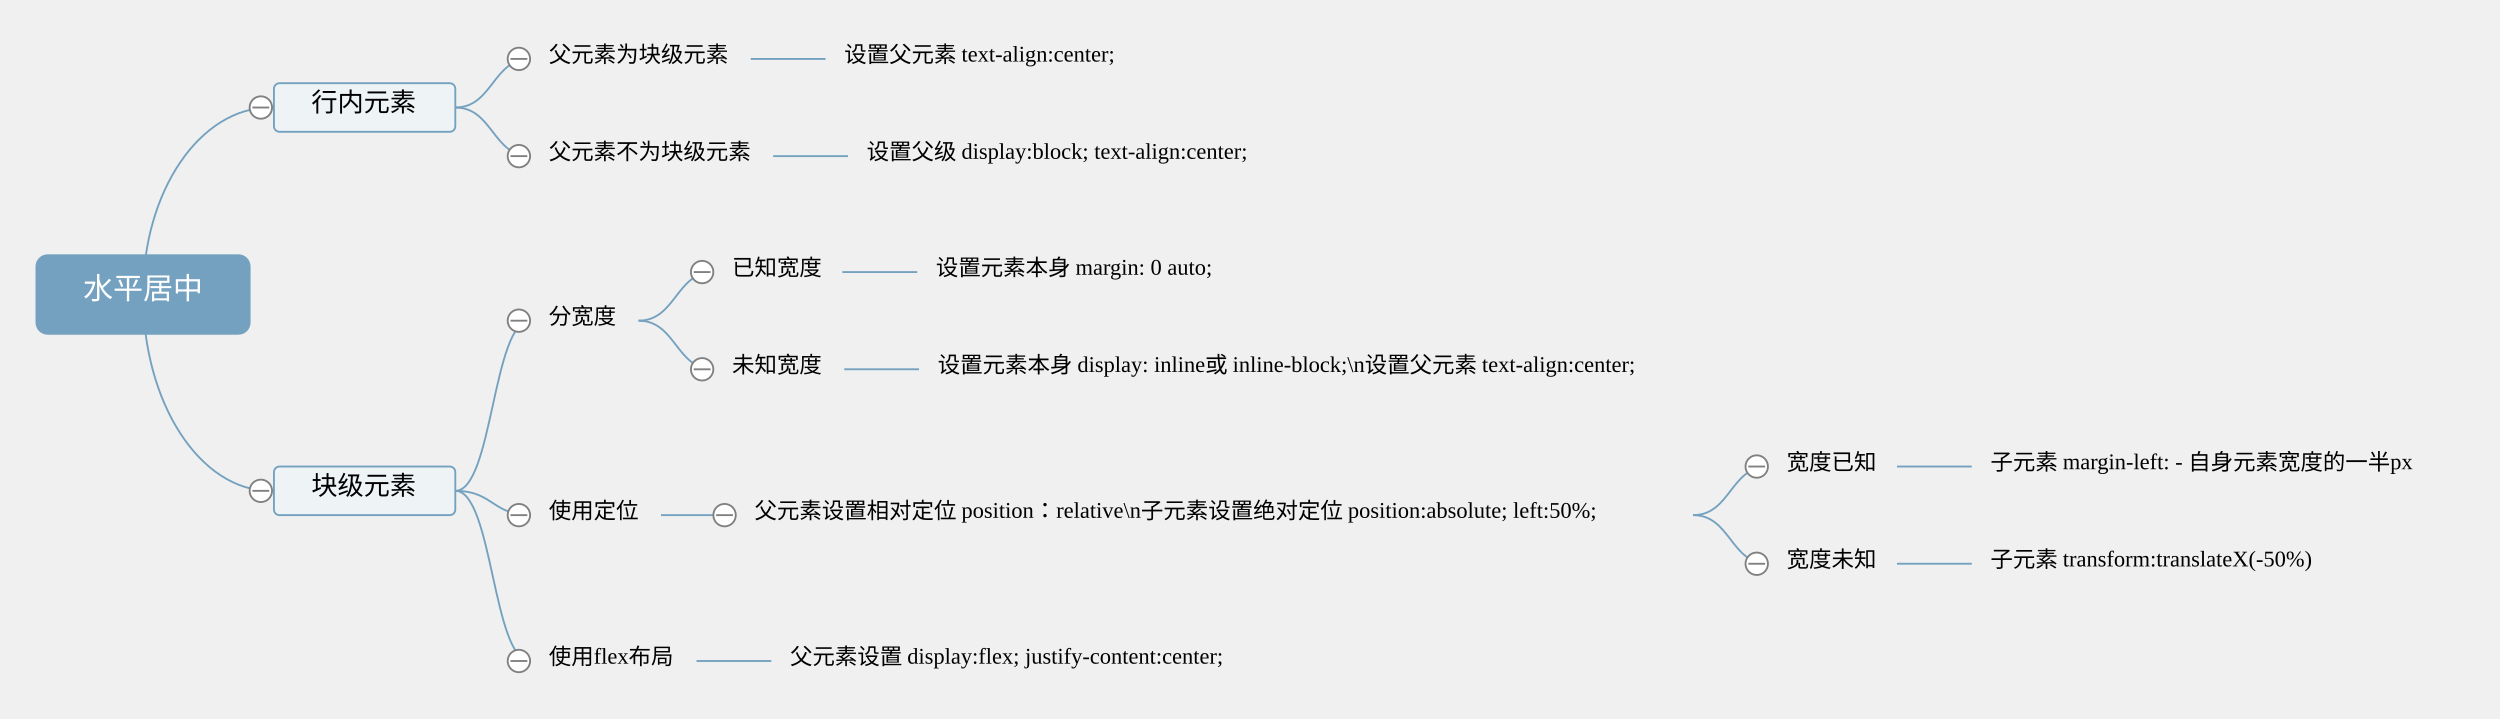
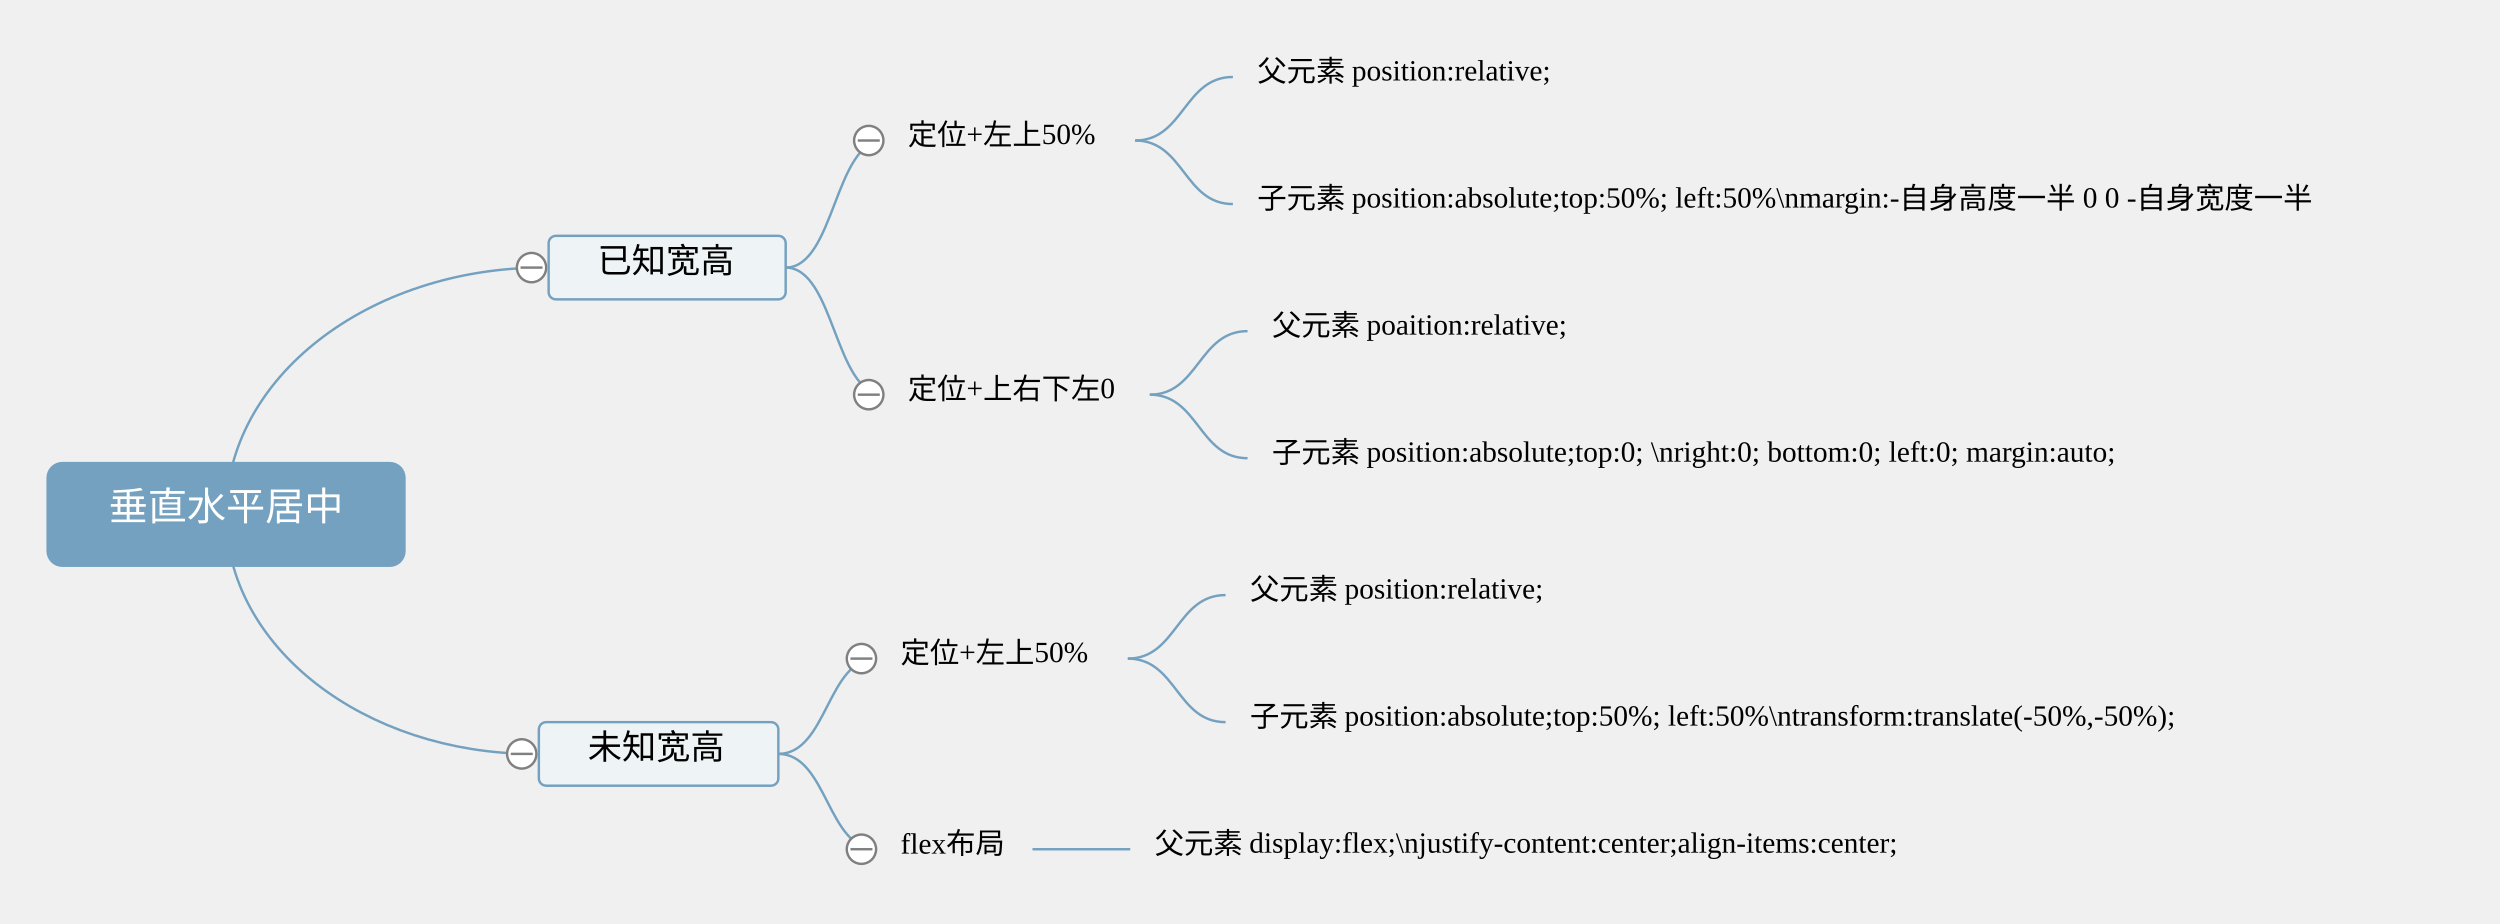
- <svg xmlns="http://www.w3.org/2000/svg" id="kity_svg_6" version="1.1" width="1337" height="384" style="background: rgb(251, 251, 251); visibility: visible;" viewBox="0 0 1337 384">
+ <svg xmlns="http://www.w3.org/2000/svg" id="kity_svg_6" version="1.1" width="1023" height="378" style="background: rgb(251, 251, 251); visibility: visible;" viewBox="0 0 1023 378">
  <defs id="kity_defs_7">
    <linearGradient id="kity_linearGradient_17" x1="0" y1="0" x2="0" y2="1">
      <stop id="kity_stop_18" offset="0" stop-color="rgb(255, 255, 255)" />
      <stop id="kity_stop_19" offset="1" stop-color="rgb(204, 204, 204)" />
    </linearGradient>
    <marker id="kity_marker_2" orient="auto" refX="6" refY="0" viewBox="-7 -7 14 14" markerWidth="7" markerHeight="7" markerUnits="userSpaceOnUse">
      <path id="kity_path_3" fill="rgb(115, 161, 191)" stroke="none" d="M6,0A6,6,0,1,1,-6,0A6,6,0,1,1,6,0" />
    </marker>
  </defs>
  <g id="kity_g_8">
    <g id="minder1" text-rendering="optimize-speed">
      <g id="minder_connect_group1">
-         <path id="kity_path_31" fill="none" stroke="rgb(115, 161, 191)" stroke-width="1" d="M76.5,157.5A68,100,0,0,1,144.5,57.5" />
-         <path id="kity_path_33" fill="none" stroke="rgb(115, 161, 191)" stroke-width="1" d="M243.5,57.5C263.5,57.5,263.5,31.5,283.5,31.5" />
-         <path id="kity_path_35" fill="none" stroke="rgb(115, 161, 191)" stroke-width="1" d="M401.5,31.5C421.5,31.5,421.5,31.5,441.5,31.5" />
-         <path id="kity_path_37" fill="none" stroke="rgb(115, 161, 191)" stroke-width="1" d="M243.5,57.5C263.5,57.5,263.5,83.5,283.5,83.5" />
-         <path id="kity_path_39" fill="none" stroke="rgb(115, 161, 191)" stroke-width="1" d="M413.5,83.5C433.5,83.5,433.5,83.5,453.5,83.5" />
-         <path id="kity_path_41" fill="none" stroke="rgb(115, 161, 191)" stroke-width="1" d="M76.5,157.5A68,105,0,0,0,144.5,262.5" />
-         <path id="kity_path_43" fill="none" stroke="rgb(115, 161, 191)" stroke-width="1" d="M243.5,262.5C263.5,262.5,263.5,171.5,283.5,171.5" />
-         <path id="kity_path_45" fill="none" stroke="rgb(115, 161, 191)" stroke-width="1" d="M341.5,171.5C361.5,171.5,361.5,145.5,381.5,145.5" />
-         <path id="kity_path_47" fill="none" stroke="rgb(115, 161, 191)" stroke-width="1" d="M450.5,145.5C470.5,145.5,470.5,145.5,490.5,145.5" />
-         <path id="kity_path_49" fill="none" stroke="rgb(115, 161, 191)" stroke-width="1" d="M341.5,171.5C361.5,171.5,361.5,197.5,381.5,197.5" />
-         <path id="kity_path_51" fill="none" stroke="rgb(115, 161, 191)" stroke-width="1" d="M451.5,197.5C471.5,197.5,471.5,197.5,491.5,197.5" />
-         <path id="kity_path_53" fill="none" stroke="rgb(115, 161, 191)" stroke-width="1" d="M243.5,262.5C263.5,262.5,263.5,275.5,283.5,275.5" />
-         <path id="kity_path_55" fill="none" stroke="rgb(115, 161, 191)" stroke-width="1" d="M353.5,275.5C373.5,275.5,373.5,275.5,393.5,275.5" />
-         <path id="kity_path_57" fill="none" stroke="rgb(115, 161, 191)" stroke-width="1" d="M905.5,275.5C925.5,275.5,925.5,249.5,945.5,249.5" />
-         <path id="kity_path_59" fill="none" stroke="rgb(115, 161, 191)" stroke-width="1" d="M1014.5,249.5C1034.5,249.5,1034.5,249.5,1054.5,249.5" />
-         <path id="kity_path_61" fill="none" stroke="rgb(115, 161, 191)" stroke-width="1" d="M905.5,275.5C925.5,275.5,925.5,301.5,945.5,301.5" />
-         <path id="kity_path_63" fill="none" stroke="rgb(115, 161, 191)" stroke-width="1" d="M1014.5,301.5C1034.5,301.5,1034.5,301.5,1054.5,301.5" />
-         <path id="kity_path_65" fill="none" stroke="rgb(115, 161, 191)" stroke-width="1" d="M243.5,262.5C263.5,262.5,263.5,353.5,283.5,353.5" />
-         <path id="kity_path_67" fill="none" stroke="rgb(115, 161, 191)" stroke-width="1" d="M372.5,353.5C392.5,353.5,392.5,353.5,412.5,353.5" />
+         <path id="kity_path_31" fill="none" stroke="rgb(115, 161, 191)" stroke-width="1" d="M92.5,210.5A130,101,0,0,1,222.5,109.5" />
+         <path id="kity_path_33" fill="none" stroke="rgb(115, 161, 191)" stroke-width="1" d="M321.5,109.5C341.5,109.5,341.5,57.5,361.5,57.5" />
+         <path id="kity_path_35" fill="none" stroke="rgb(115, 161, 191)" stroke-width="1" d="M464.5,57.5C484.5,57.5,484.5,31.5,504.5,31.5" />
+         <path id="kity_path_37" fill="none" stroke="rgb(115, 161, 191)" stroke-width="1" d="M464.5,57.5C484.5,57.5,484.5,83.5,504.5,83.5" />
+         <path id="kity_path_39" fill="none" stroke="rgb(115, 161, 191)" stroke-width="1" d="M321.5,109.5C341.5,109.5,341.5,161.5,361.5,161.5" />
+         <path id="kity_path_41" fill="none" stroke="rgb(115, 161, 191)" stroke-width="1" d="M470.5,161.5C490.5,161.5,490.5,135.5,510.5,135.5" />
+         <path id="kity_path_43" fill="none" stroke="rgb(115, 161, 191)" stroke-width="1" d="M470.5,161.5C490.5,161.5,490.5,187.5,510.5,187.5" />
+         <path id="kity_path_45" fill="none" stroke="rgb(115, 161, 191)" stroke-width="1" d="M92.5,210.5A126,98,0,0,0,218.5,308.5" />
+         <path id="kity_path_47" fill="none" stroke="rgb(115, 161, 191)" stroke-width="1" d="M318.5,308.5C338.5,308.5,338.5,269.5,358.5,269.5" />
+         <path id="kity_path_49" fill="none" stroke="rgb(115, 161, 191)" stroke-width="1" d="M461.5,269.5C481.5,269.5,481.5,243.5,501.5,243.5" />
+         <path id="kity_path_51" fill="none" stroke="rgb(115, 161, 191)" stroke-width="1" d="M461.5,269.5C481.5,269.5,481.5,295.5,501.5,295.5" />
+         <path id="kity_path_53" fill="none" stroke="rgb(115, 161, 191)" stroke-width="1" d="M318.5,308.5C338.5,308.5,338.5,347.5,358.5,347.5" />
+         <path id="kity_path_55" fill="none" stroke="rgb(115, 161, 191)" stroke-width="1" d="M422.5,347.5C442.5,347.5,442.5,347.5,462.5,347.5" />
      </g>
      <g id="minder_node1">
-         <path id="node_outline1" fill="rgb(115, 161, 191)" stroke="rgb(115, 161, 191)" d="M25.5,137.5h102a5,5,0,0,1,5,5v30a5,5,0,0,1,-5,5h-102a5,5,0,0,1,-5,-5v-30a5,5,0,0,1,5,-5z" stroke-width="3" />
+         <path id="node_outline1" fill="rgb(115, 161, 191)" stroke="rgb(115, 161, 191)" d="M25.5,190.5h134a5,5,0,0,1,5,5v30a5,5,0,0,1,-5,5h-134a5,5,0,0,1,-5,-5v-30a5,5,0,0,1,5,-5z" stroke-width="3" />
        <g id="node_text1" fill="white">
-           <text id="kity_text_22" text-rendering="inherit" font-size="16" dy=".8em" y="147.1" x="44.5">水平居中</text>
+           <text id="kity_text_22" text-rendering="inherit" font-size="16" dy=".8em" y="200.1" x="44.5">垂直水平居中</text>
        </g>
      </g>
      <g id="kity_g_12">
-         <path id="kity_path_13" fill="none" stroke="none" d="M44.5,157.5h0v0h0z" />
+         <path id="kity_path_13" fill="none" stroke="none" d="M44.5,210.5h0v0h0z" />
      </g>
      <g id="kity_g_14">
-         <path id="kity_path_15" fill="none" stroke="none" d="M44.5,157.5h0v0h0z" />
+         <path id="kity_path_15" fill="none" stroke="none" d="M44.5,210.5h0v0h0z" />
        <path id="kity_path_16" fill="none" stroke="none" />
      </g>
      <g id="minder_node2">
-         <g id="node_expander5" style="cursor: pointer;">
-           <path id="kity_path_138" fill="white" stroke="gray" d="M145.5,57.5A6,6,0,1,1,133.5,57.5A6,6,0,1,1,145.5,57.5" />
-           <path id="kity_path_139" fill="none" stroke="gray" d="M135,57.5L144,57.5" />
+         <g id="node_expander7" style="cursor: pointer;">
+           <path id="kity_path_114" fill="white" stroke="gray" d="M223.5,109.5A6,6,0,1,1,211.5,109.5A6,6,0,1,1,223.5,109.5" />
+           <path id="kity_path_115" fill="none" stroke="gray" d="M213,109.5L222,109.5" />
        </g>
-         <path id="node_outline6" fill="rgb(238, 243, 246)" stroke="rgb(115, 161, 191)" d="M149.5,44.5h91a3,3,0,0,1,3,3v20a3,3,0,0,1,-3,3h-91a3,3,0,0,1,-3,-3v-20a3,3,0,0,1,3,-3z" stroke-width="1" />
-         <g id="node_text6" fill="black">
-           <text id="kity_text_77" text-rendering="inherit" font-size="14" dy=".8em" y="48.4" x="166.5">行内元素</text>
+         <path id="node_outline8" fill="rgb(238, 243, 246)" stroke="rgb(115, 161, 191)" d="M227.5,96.5h91a3,3,0,0,1,3,3v20a3,3,0,0,1,-3,3h-91a3,3,0,0,1,-3,-3v-20a3,3,0,0,1,3,-3z" stroke-width="1" />
+         <g id="node_text8" fill="black">
+           <text id="kity_text_69" text-rendering="inherit" font-size="14" dy=".8em" y="100.4" x="244.5">已知宽高</text>
        </g>
      </g>
      <g id="minder_node3">
-         <g id="node_expander2" style="cursor: pointer;">
-           <path id="kity_path_129" fill="white" stroke="gray" d="M283.5,31.5A6,6,0,1,1,271.5,31.5A6,6,0,1,1,283.5,31.5" />
-           <path id="kity_path_130" fill="none" stroke="gray" d="M273,31.5L282,31.5" />
+         <g id="node_expander3" style="cursor: pointer;">
+           <path id="kity_path_102" fill="white" stroke="gray" d="M361.5,57.5A6,6,0,1,1,349.5,57.5A6,6,0,1,1,361.5,57.5" />
+           <path id="kity_path_103" fill="none" stroke="gray" d="M351,57.5L360,57.5" />
        </g>
-         <path id="node_outline3" fill="none" stroke="none" d="M288.5,20.5h108a5,5,0,0,1,5,5v12a5,5,0,0,1,-5,5h-108a5,5,0,0,1,-5,-5v-12a5,5,0,0,1,5,-5z" />
-         <g id="node_text3" fill="black">
-           <text id="kity_text_71" text-rendering="inherit" font-size="12" dy=".8em" y="23.7" x="293.5">父元素为块级元素</text>
+         <path id="node_outline4" fill="none" stroke="none" d="M366.5,46.5h93a5,5,0,0,1,5,5v12a5,5,0,0,1,-5,5h-93a5,5,0,0,1,-5,-5v-12a5,5,0,0,1,5,-5z" />
+         <g id="node_text4" fill="black">
+           <text id="kity_text_61" text-rendering="inherit" font-size="12" dy=".8em" y="49.7" x="371.5">定位+左上50%</text>
        </g>
      </g>
      <g id="minder_node4">
        <g id="node_expander1" display="none" style="cursor: pointer;">
-           <path id="kity_path_126" fill="white" stroke="gray" d="M441.5,31.5A6,6,0,1,1,429.5,31.5A6,6,0,1,1,441.5,31.5" />
-           <path id="kity_path_127" fill="none" stroke="gray" />
+           <path id="kity_path_96" fill="white" stroke="gray" d="M504.5,31.5A6,6,0,1,1,492.5,31.5A6,6,0,1,1,504.5,31.5" />
+           <path id="kity_path_97" fill="none" stroke="gray" />
        </g>
-         <path id="node_outline2" fill="none" stroke="none" d="M446.5,20.5h171a5,5,0,0,1,5,5v12a5,5,0,0,1,-5,5h-171a5,5,0,0,1,-5,-5v-12a5,5,0,0,1,5,-5z" />
+         <path id="node_outline2" fill="none" stroke="none" d="M509.5,20.5h145a5,5,0,0,1,5,5v12a5,5,0,0,1,-5,5h-145a5,5,0,0,1,-5,-5v-12a5,5,0,0,1,5,-5z" />
        <g id="node_text2" fill="black">
-           <text id="kity_text_69" text-rendering="inherit" font-size="12" dy=".8em" y="23.7" x="451.5">设置父元素 text-align:center;</text>
+           <text id="kity_text_57" text-rendering="inherit" font-size="12" dy=".8em" y="23.7" x="514.5">父元素 position:relative;</text>
        </g>
      </g>
      <g id="minder_node5">
-         <g id="node_expander4" style="cursor: pointer;">
-           <path id="kity_path_135" fill="white" stroke="gray" d="M283.5,83.5A6,6,0,1,1,271.5,83.5A6,6,0,1,1,283.5,83.5" />
-           <path id="kity_path_136" fill="none" stroke="gray" d="M273,83.5L282,83.5" />
+         <g id="node_expander2" display="none" style="cursor: pointer;">
+           <path id="kity_path_99" fill="white" stroke="gray" d="M504.5,83.5A6,6,0,1,1,492.5,83.5A6,6,0,1,1,504.5,83.5" />
+           <path id="kity_path_100" fill="none" stroke="gray" />
        </g>
-         <path id="node_outline5" fill="none" stroke="none" d="M288.5,72.5h120a5,5,0,0,1,5,5v12a5,5,0,0,1,-5,5h-120a5,5,0,0,1,-5,-5v-12a5,5,0,0,1,5,-5z" />
-         <g id="node_text5" fill="black">
-           <text id="kity_text_75" text-rendering="inherit" font-size="12" dy=".8em" y="75.7" x="293.5">父元素不为块级元素</text>
+         <path id="node_outline3" fill="none" stroke="none" d="M509.5,72.5h489a5,5,0,0,1,5,5v12a5,5,0,0,1,-5,5h-489a5,5,0,0,1,-5,-5v-12a5,5,0,0,1,5,-5z" />
+         <g id="node_text3" fill="black">
+           <text id="kity_text_59" text-rendering="inherit" font-size="12" dy=".8em" y="75.7" x="514.5">子元素 position:absolute;top:50%; left:50%\nmargin:-自身高度一半 0 0 -自身宽度一半</text>
        </g>
      </g>
      <g id="minder_node6">
-         <g id="node_expander3" display="none" style="cursor: pointer;">
-           <path id="kity_path_132" fill="white" stroke="gray" d="M453.5,83.5A6,6,0,1,1,441.5,83.5A6,6,0,1,1,453.5,83.5" />
-           <path id="kity_path_133" fill="none" stroke="gray" />
+         <g id="node_expander6" style="cursor: pointer;">
+           <path id="kity_path_111" fill="white" stroke="gray" d="M361.5,161.5A6,6,0,1,1,349.5,161.5A6,6,0,1,1,361.5,161.5" />
+           <path id="kity_path_112" fill="none" stroke="gray" d="M351,161.5L360,161.5" />
        </g>
-         <path id="node_outline4" fill="none" stroke="none" d="M458.5,72.5h239a5,5,0,0,1,5,5v12a5,5,0,0,1,-5,5h-239a5,5,0,0,1,-5,-5v-12a5,5,0,0,1,5,-5z" />
-         <g id="node_text4" fill="black">
-           <text id="kity_text_73" text-rendering="inherit" font-size="12" dy=".8em" y="75.7" x="463.5">设置父级 display:block; text-align:center;</text>
+         <path id="node_outline7" fill="none" stroke="none" d="M366.5,150.5h99a5,5,0,0,1,5,5v12a5,5,0,0,1,-5,5h-99a5,5,0,0,1,-5,-5v-12a5,5,0,0,1,5,-5z" />
+         <g id="node_text7" fill="black">
+           <text id="kity_text_67" text-rendering="inherit" font-size="12" dy=".8em" y="153.7" x="371.5">定位+上右下左0</text>
        </g>
      </g>
      <g id="minder_node7">
-         <g id="node_expander19" style="cursor: pointer;">
-           <path id="kity_path_180" fill="white" stroke="gray" d="M145.5,262.5A6,6,0,1,1,133.5,262.5A6,6,0,1,1,145.5,262.5" />
-           <path id="kity_path_181" fill="none" stroke="gray" d="M135,262.5L144,262.5" />
+         <g id="node_expander4" display="none" style="cursor: pointer;">
+           <path id="kity_path_105" fill="white" stroke="gray" d="M510.5,135.5A6,6,0,1,1,498.5,135.5A6,6,0,1,1,510.5,135.5" />
+           <path id="kity_path_106" fill="none" stroke="gray" />
        </g>
-         <path id="node_outline20" fill="rgb(238, 243, 246)" stroke="rgb(115, 161, 191)" d="M149.5,249.5h91a3,3,0,0,1,3,3v20a3,3,0,0,1,-3,3h-91a3,3,0,0,1,-3,-3v-20a3,3,0,0,1,3,-3z" stroke-width="1" />
-         <g id="node_text20" fill="black">
-           <text id="kity_text_105" text-rendering="inherit" font-size="14" dy=".8em" y="253.4" x="166.5">块级元素</text>
+         <path id="node_outline5" fill="none" stroke="none" d="M515.5,124.5h146a5,5,0,0,1,5,5v12a5,5,0,0,1,-5,5h-146a5,5,0,0,1,-5,-5v-12a5,5,0,0,1,5,-5z" />
+         <g id="node_text5" fill="black">
+           <text id="kity_text_63" text-rendering="inherit" font-size="12" dy=".8em" y="127.7" x="520.5">父元素 poaition:relative;</text>
        </g>
      </g>
      <g id="minder_node8">
-         <g id="node_expander10" style="cursor: pointer;">
-           <path id="kity_path_153" fill="white" stroke="gray" d="M283.5,171.5A6,6,0,1,1,271.5,171.5A6,6,0,1,1,283.5,171.5" />
-           <path id="kity_path_154" fill="none" stroke="gray" d="M273,171.5L282,171.5" />
+         <g id="node_expander5" display="none" style="cursor: pointer;">
+           <path id="kity_path_108" fill="white" stroke="gray" d="M510.5,187.5A6,6,0,1,1,498.5,187.5A6,6,0,1,1,510.5,187.5" />
+           <path id="kity_path_109" fill="none" stroke="gray" />
        </g>
-         <path id="node_outline11" fill="none" stroke="none" d="M288.5,160.5h48a5,5,0,0,1,5,5v12a5,5,0,0,1,-5,5h-48a5,5,0,0,1,-5,-5v-12a5,5,0,0,1,5,-5z" />
-         <g id="node_text11" fill="black">
-           <text id="kity_text_87" text-rendering="inherit" font-size="12" dy=".8em" y="163.7" x="293.5">分宽度</text>
+         <path id="node_outline6" fill="none" stroke="none" d="M515.5,176.5h412a5,5,0,0,1,5,5v12a5,5,0,0,1,-5,5h-412a5,5,0,0,1,-5,-5v-12a5,5,0,0,1,5,-5z" />
+         <g id="node_text6" fill="black">
+           <text id="kity_text_65" text-rendering="inherit" font-size="12" dy=".8em" y="179.7" x="520.5">子元素 position:absolute;top:0; \nright:0; bottom:0; left:0; margin:auto;</text>
        </g>
      </g>
      <g id="minder_node9">
-         <g id="node_expander7" style="cursor: pointer;">
-           <path id="kity_path_144" fill="white" stroke="gray" d="M381.5,145.5A6,6,0,1,1,369.5,145.5A6,6,0,1,1,381.5,145.5" />
-           <path id="kity_path_145" fill="none" stroke="gray" d="M371,145.5L380,145.5" />
+         <g id="node_expander13" style="cursor: pointer;">
+           <path id="kity_path_132" fill="white" stroke="gray" d="M219.5,308.5A6,6,0,1,1,207.5,308.5A6,6,0,1,1,219.5,308.5" />
+           <path id="kity_path_133" fill="none" stroke="gray" d="M209,308.5L218,308.5" />
        </g>
-         <path id="node_outline8" fill="none" stroke="none" d="M386.5,134.5h59a5,5,0,0,1,5,5v12a5,5,0,0,1,-5,5h-59a5,5,0,0,1,-5,-5v-12a5,5,0,0,1,5,-5z" />
-         <g id="node_text8" fill="black">
-           <text id="kity_text_81" text-rendering="inherit" font-size="12" dy=".8em" y="137.7" x="391.5">已知宽度</text>
+         <path id="node_outline14" fill="rgb(238, 243, 246)" stroke="rgb(115, 161, 191)" d="M223.5,295.5h92a3,3,0,0,1,3,3v20a3,3,0,0,1,-3,3h-92a3,3,0,0,1,-3,-3v-20a3,3,0,0,1,3,-3z" stroke-width="1" />
+         <g id="node_text14" fill="black">
+           <text id="kity_text_81" text-rendering="inherit" font-size="14" dy=".8em" y="299.4" x="240.5">未知宽高</text>
        </g>
      </g>
      <g id="minder_node10">
-         <g id="node_expander6" display="none" style="cursor: pointer;">
-           <path id="kity_path_141" fill="white" stroke="gray" d="M490.5,145.5A6,6,0,1,1,478.5,145.5A6,6,0,1,1,490.5,145.5" />
-           <path id="kity_path_142" fill="none" stroke="gray" />
+         <g id="node_expander10" style="cursor: pointer;">
+           <path id="kity_path_123" fill="white" stroke="gray" d="M358.5,269.5A6,6,0,1,1,346.5,269.5A6,6,0,1,1,358.5,269.5" />
+           <path id="kity_path_124" fill="none" stroke="gray" d="M348,269.5L357,269.5" />
        </g>
-         <path id="node_outline7" fill="none" stroke="none" d="M495.5,134.5h172a5,5,0,0,1,5,5v12a5,5,0,0,1,-5,5h-172a5,5,0,0,1,-5,-5v-12a5,5,0,0,1,5,-5z" />
-         <g id="node_text7" fill="black">
-           <text id="kity_text_79" text-rendering="inherit" font-size="12" dy=".8em" y="137.7" x="500.5">设置元素本身 margin: 0 auto;</text>
+         <path id="node_outline11" fill="none" stroke="none" d="M363.5,258.5h93a5,5,0,0,1,5,5v12a5,5,0,0,1,-5,5h-93a5,5,0,0,1,-5,-5v-12a5,5,0,0,1,5,-5z" />
+         <g id="node_text11" fill="black">
+           <text id="kity_text_75" text-rendering="inherit" font-size="12" dy=".8em" y="261.7" x="368.5">定位+左上50%</text>
        </g>
      </g>
      <g id="minder_node11">
-         <g id="node_expander9" style="cursor: pointer;">
-           <path id="kity_path_150" fill="white" stroke="gray" d="M381.5,197.5A6,6,0,1,1,369.5,197.5A6,6,0,1,1,381.5,197.5" />
-           <path id="kity_path_151" fill="none" stroke="gray" d="M371,197.5L380,197.5" />
+         <g id="node_expander8" display="none" style="cursor: pointer;">
+           <path id="kity_path_117" fill="white" stroke="gray" d="M501.5,243.5A6,6,0,1,1,489.5,243.5A6,6,0,1,1,501.5,243.5" />
+           <path id="kity_path_118" fill="none" stroke="gray" />
        </g>
-         <path id="node_outline10" fill="none" stroke="none" d="M386.5,186.5h60a5,5,0,0,1,5,5v12a5,5,0,0,1,-5,5h-60a5,5,0,0,1,-5,-5v-12a5,5,0,0,1,5,-5z" />
-         <g id="node_text10" fill="black">
-           <text id="kity_text_85" text-rendering="inherit" font-size="12" dy=".8em" y="189.7" x="391.5">未知宽度</text>
+         <path id="node_outline9" fill="none" stroke="none" d="M506.5,232.5h145a5,5,0,0,1,5,5v12a5,5,0,0,1,-5,5h-145a5,5,0,0,1,-5,-5v-12a5,5,0,0,1,5,-5z" />
+         <g id="node_text9" fill="black">
+           <text id="kity_text_71" text-rendering="inherit" font-size="12" dy=".8em" y="235.7" x="511.5">父元素 position:relative;</text>
        </g>
      </g>
      <g id="minder_node12">
-         <g id="node_expander8" display="none" style="cursor: pointer;">
-           <path id="kity_path_147" fill="white" stroke="gray" d="M491.5,197.5A6,6,0,1,1,479.5,197.5A6,6,0,1,1,491.5,197.5" />
-           <path id="kity_path_148" fill="none" stroke="gray" />
+         <g id="node_expander9" display="none" style="cursor: pointer;">
+           <path id="kity_path_120" fill="white" stroke="gray" d="M501.5,295.5A6,6,0,1,1,489.5,295.5A6,6,0,1,1,501.5,295.5" />
+           <path id="kity_path_121" fill="none" stroke="gray" />
        </g>
-         <path id="node_outline9" fill="none" stroke="none" d="M496.5,186.5h422a5,5,0,0,1,5,5v12a5,5,0,0,1,-5,5h-422a5,5,0,0,1,-5,-5v-12a5,5,0,0,1,5,-5z" />
-         <g id="node_text9" fill="black">
-           <text id="kity_text_83" text-rendering="inherit" font-size="12" dy=".8em" y="189.7" x="501.5">设置元素本身 display: inline或 inline-block;\n设置父元素 text-align:center;</text>
+         <path id="node_outline10" fill="none" stroke="none" d="M506.5,284.5h448a5,5,0,0,1,5,5v12a5,5,0,0,1,-5,5h-448a5,5,0,0,1,-5,-5v-12a5,5,0,0,1,5,-5z" />
+         <g id="node_text10" fill="black">
+           <text id="kity_text_73" text-rendering="inherit" font-size="12" dy=".8em" y="287.7" x="511.5">子元素 position:absolute;top:50%; left:50%\ntransform:translate(-50%,-50%);</text>
        </g>
      </g>
      <g id="minder_node13">
-         <g id="node_expander16" style="cursor: pointer;">
-           <path id="kity_path_171" fill="white" stroke="gray" d="M283.5,275.5A6,6,0,1,1,271.5,275.5A6,6,0,1,1,283.5,275.5" />
-           <path id="kity_path_172" fill="none" stroke="gray" d="M273,275.5L282,275.5" />
+         <g id="node_expander12" style="cursor: pointer;">
+           <path id="kity_path_129" fill="white" stroke="gray" d="M358.5,347.5A6,6,0,1,1,346.5,347.5A6,6,0,1,1,358.5,347.5" />
+           <path id="kity_path_130" fill="none" stroke="gray" d="M348,347.5L357,347.5" />
        </g>
-         <path id="node_outline17" fill="none" stroke="none" d="M288.5,264.5h60a5,5,0,0,1,5,5v12a5,5,0,0,1,-5,5h-60a5,5,0,0,1,-5,-5v-12a5,5,0,0,1,5,-5z" />
-         <g id="node_text17" fill="black">
-           <text id="kity_text_99" text-rendering="inherit" font-size="12" dy=".8em" y="267.7" x="293.5">使用定位</text>
+         <path id="node_outline13" fill="none" stroke="none" d="M363.5,336.5h54a5,5,0,0,1,5,5v12a5,5,0,0,1,-5,5h-54a5,5,0,0,1,-5,-5v-12a5,5,0,0,1,5,-5z" />
+         <g id="node_text13" fill="black">
+           <text id="kity_text_79" text-rendering="inherit" font-size="12" dy=".8em" y="339.7" x="368.5">flex布局</text>
        </g>
      </g>
      <g id="minder_node14">
-         <g id="node_expander15" style="cursor: pointer;">
-           <path id="kity_path_168" fill="white" stroke="gray" d="M393.5,275.5A6,6,0,1,1,381.5,275.5A6,6,0,1,1,393.5,275.5" />
-           <path id="kity_path_169" fill="none" stroke="gray" d="M383,275.5L392,275.5" />
+         <g id="node_expander11" display="none" style="cursor: pointer;">
+           <path id="kity_path_126" fill="white" stroke="gray" d="M462.5,347.5A6,6,0,1,1,450.5,347.5A6,6,0,1,1,462.5,347.5" />
+           <path id="kity_path_127" fill="none" stroke="gray" />
        </g>
-         <path id="node_outline16" fill="none" stroke="none" d="M398.5,264.5h502a5,5,0,0,1,5,5v12a5,5,0,0,1,-5,5h-502a5,5,0,0,1,-5,-5v-12a5,5,0,0,1,5,-5z" />
-         <g id="node_text16" fill="black">
-           <text id="kity_text_97" text-rendering="inherit" font-size="12" dy=".8em" y="267.7" x="403.5">父元素设置相对定位 position：relative\n子元素设置绝对定位 position:absolute; left:50%;</text>
-         </g>
-       </g>
-       <g id="minder_node15">
-         <g id="node_expander12" style="cursor: pointer;">
-           <path id="kity_path_159" fill="white" stroke="gray" d="M945.5,249.5A6,6,0,1,1,933.5,249.5A6,6,0,1,1,945.5,249.5" />
-           <path id="kity_path_160" fill="none" stroke="gray" d="M935,249.5L944,249.5" />
-         </g>
-         <path id="node_outline13" fill="none" stroke="none" d="M950.5,238.5h59a5,5,0,0,1,5,5v12a5,5,0,0,1,-5,5h-59a5,5,0,0,1,-5,-5v-12a5,5,0,0,1,5,-5z" />
-         <g id="node_text13" fill="black">
-           <text id="kity_text_91" text-rendering="inherit" font-size="12" dy=".8em" y="241.7" x="955.5">宽度已知</text>
-         </g>
-       </g>
-       <g id="minder_node16">
-         <g id="node_expander11" display="none" style="cursor: pointer;">
-           <path id="kity_path_156" fill="white" stroke="gray" d="M1054.5,249.5A6,6,0,1,1,1042.5,249.5A6,6,0,1,1,1054.5,249.5" />
-           <path id="kity_path_157" fill="none" stroke="gray" />
-         </g>
-         <path id="node_outline12" fill="none" stroke="none" d="M1059.5,238.5h253a5,5,0,0,1,5,5v12a5,5,0,0,1,-5,5h-253a5,5,0,0,1,-5,-5v-12a5,5,0,0,1,5,-5z" />
+         <path id="node_outline12" fill="none" stroke="none" d="M467.5,336.5h361a5,5,0,0,1,5,5v12a5,5,0,0,1,-5,5h-361a5,5,0,0,1,-5,-5v-12a5,5,0,0,1,5,-5z" />
        <g id="node_text12" fill="black">
-           <text id="kity_text_89" text-rendering="inherit" font-size="12" dy=".8em" y="241.7" x="1064.5">子元素 margin-left: - 自身元素宽度的一半px</text>
-         </g>
-       </g>
-       <g id="minder_node17">
-         <g id="node_expander14" style="cursor: pointer;">
-           <path id="kity_path_165" fill="white" stroke="gray" d="M945.5,301.5A6,6,0,1,1,933.5,301.5A6,6,0,1,1,945.5,301.5" />
-           <path id="kity_path_166" fill="none" stroke="gray" d="M935,301.5L944,301.5" />
-         </g>
-         <path id="node_outline15" fill="none" stroke="none" d="M950.5,290.5h59a5,5,0,0,1,5,5v12a5,5,0,0,1,-5,5h-59a5,5,0,0,1,-5,-5v-12a5,5,0,0,1,5,-5z" />
-         <g id="node_text15" fill="black">
-           <text id="kity_text_95" text-rendering="inherit" font-size="12" dy=".8em" y="293.7" x="955.5">宽度未知</text>
-         </g>
-       </g>
-       <g id="minder_node18">
-         <g id="node_expander13" display="none" style="cursor: pointer;">
-           <path id="kity_path_162" fill="white" stroke="gray" d="M1054.5,301.5A6,6,0,1,1,1042.5,301.5A6,6,0,1,1,1054.5,301.5" />
-           <path id="kity_path_163" fill="none" stroke="gray" />
-         </g>
-         <path id="node_outline14" fill="none" stroke="none" d="M1059.5,290.5h205a5,5,0,0,1,5,5v12a5,5,0,0,1,-5,5h-205a5,5,0,0,1,-5,-5v-12a5,5,0,0,1,5,-5z" />
-         <g id="node_text14" fill="black">
-           <text id="kity_text_93" text-rendering="inherit" font-size="12" dy=".8em" y="293.7" x="1064.5">子元素 transform:translateX(-50%)</text>
-         </g>
-       </g>
-       <g id="minder_node19">
-         <g id="node_expander18" style="cursor: pointer;">
-           <path id="kity_path_177" fill="white" stroke="gray" d="M283.5,353.5A6,6,0,1,1,271.5,353.5A6,6,0,1,1,283.5,353.5" />
-           <path id="kity_path_178" fill="none" stroke="gray" d="M273,353.5L282,353.5" />
-         </g>
-         <path id="node_outline19" fill="none" stroke="none" d="M288.5,342.5h79a5,5,0,0,1,5,5v12a5,5,0,0,1,-5,5h-79a5,5,0,0,1,-5,-5v-12a5,5,0,0,1,5,-5z" />
-         <g id="node_text19" fill="black">
-           <text id="kity_text_103" text-rendering="inherit" font-size="12" dy=".8em" y="345.7" x="293.5">使用flex布局</text>
-         </g>
-       </g>
-       <g id="minder_node20">
-         <g id="node_expander17" display="none" style="cursor: pointer;">
-           <path id="kity_path_174" fill="white" stroke="gray" d="M412.5,353.5A6,6,0,1,1,400.5,353.5A6,6,0,1,1,412.5,353.5" />
-           <path id="kity_path_175" fill="none" stroke="gray" />
-         </g>
-         <path id="node_outline18" fill="none" stroke="none" d="M417.5,342.5h270a5,5,0,0,1,5,5v12a5,5,0,0,1,-5,5h-270a5,5,0,0,1,-5,-5v-12a5,5,0,0,1,5,-5z" />
-         <g id="node_text18" fill="black">
-           <text id="kity_text_101" text-rendering="inherit" font-size="12" dy=".8em" y="345.7" x="422.5">父元素设置 display:flex; justify-content:center;</text>
+           <text id="kity_text_77" text-rendering="inherit" font-size="12" dy=".8em" y="339.7" x="472.5">父元素 display:flex;\njustify-content:center;align-items:center;</text>
        </g>
      </g>
    </g>
  </g>
</svg>
